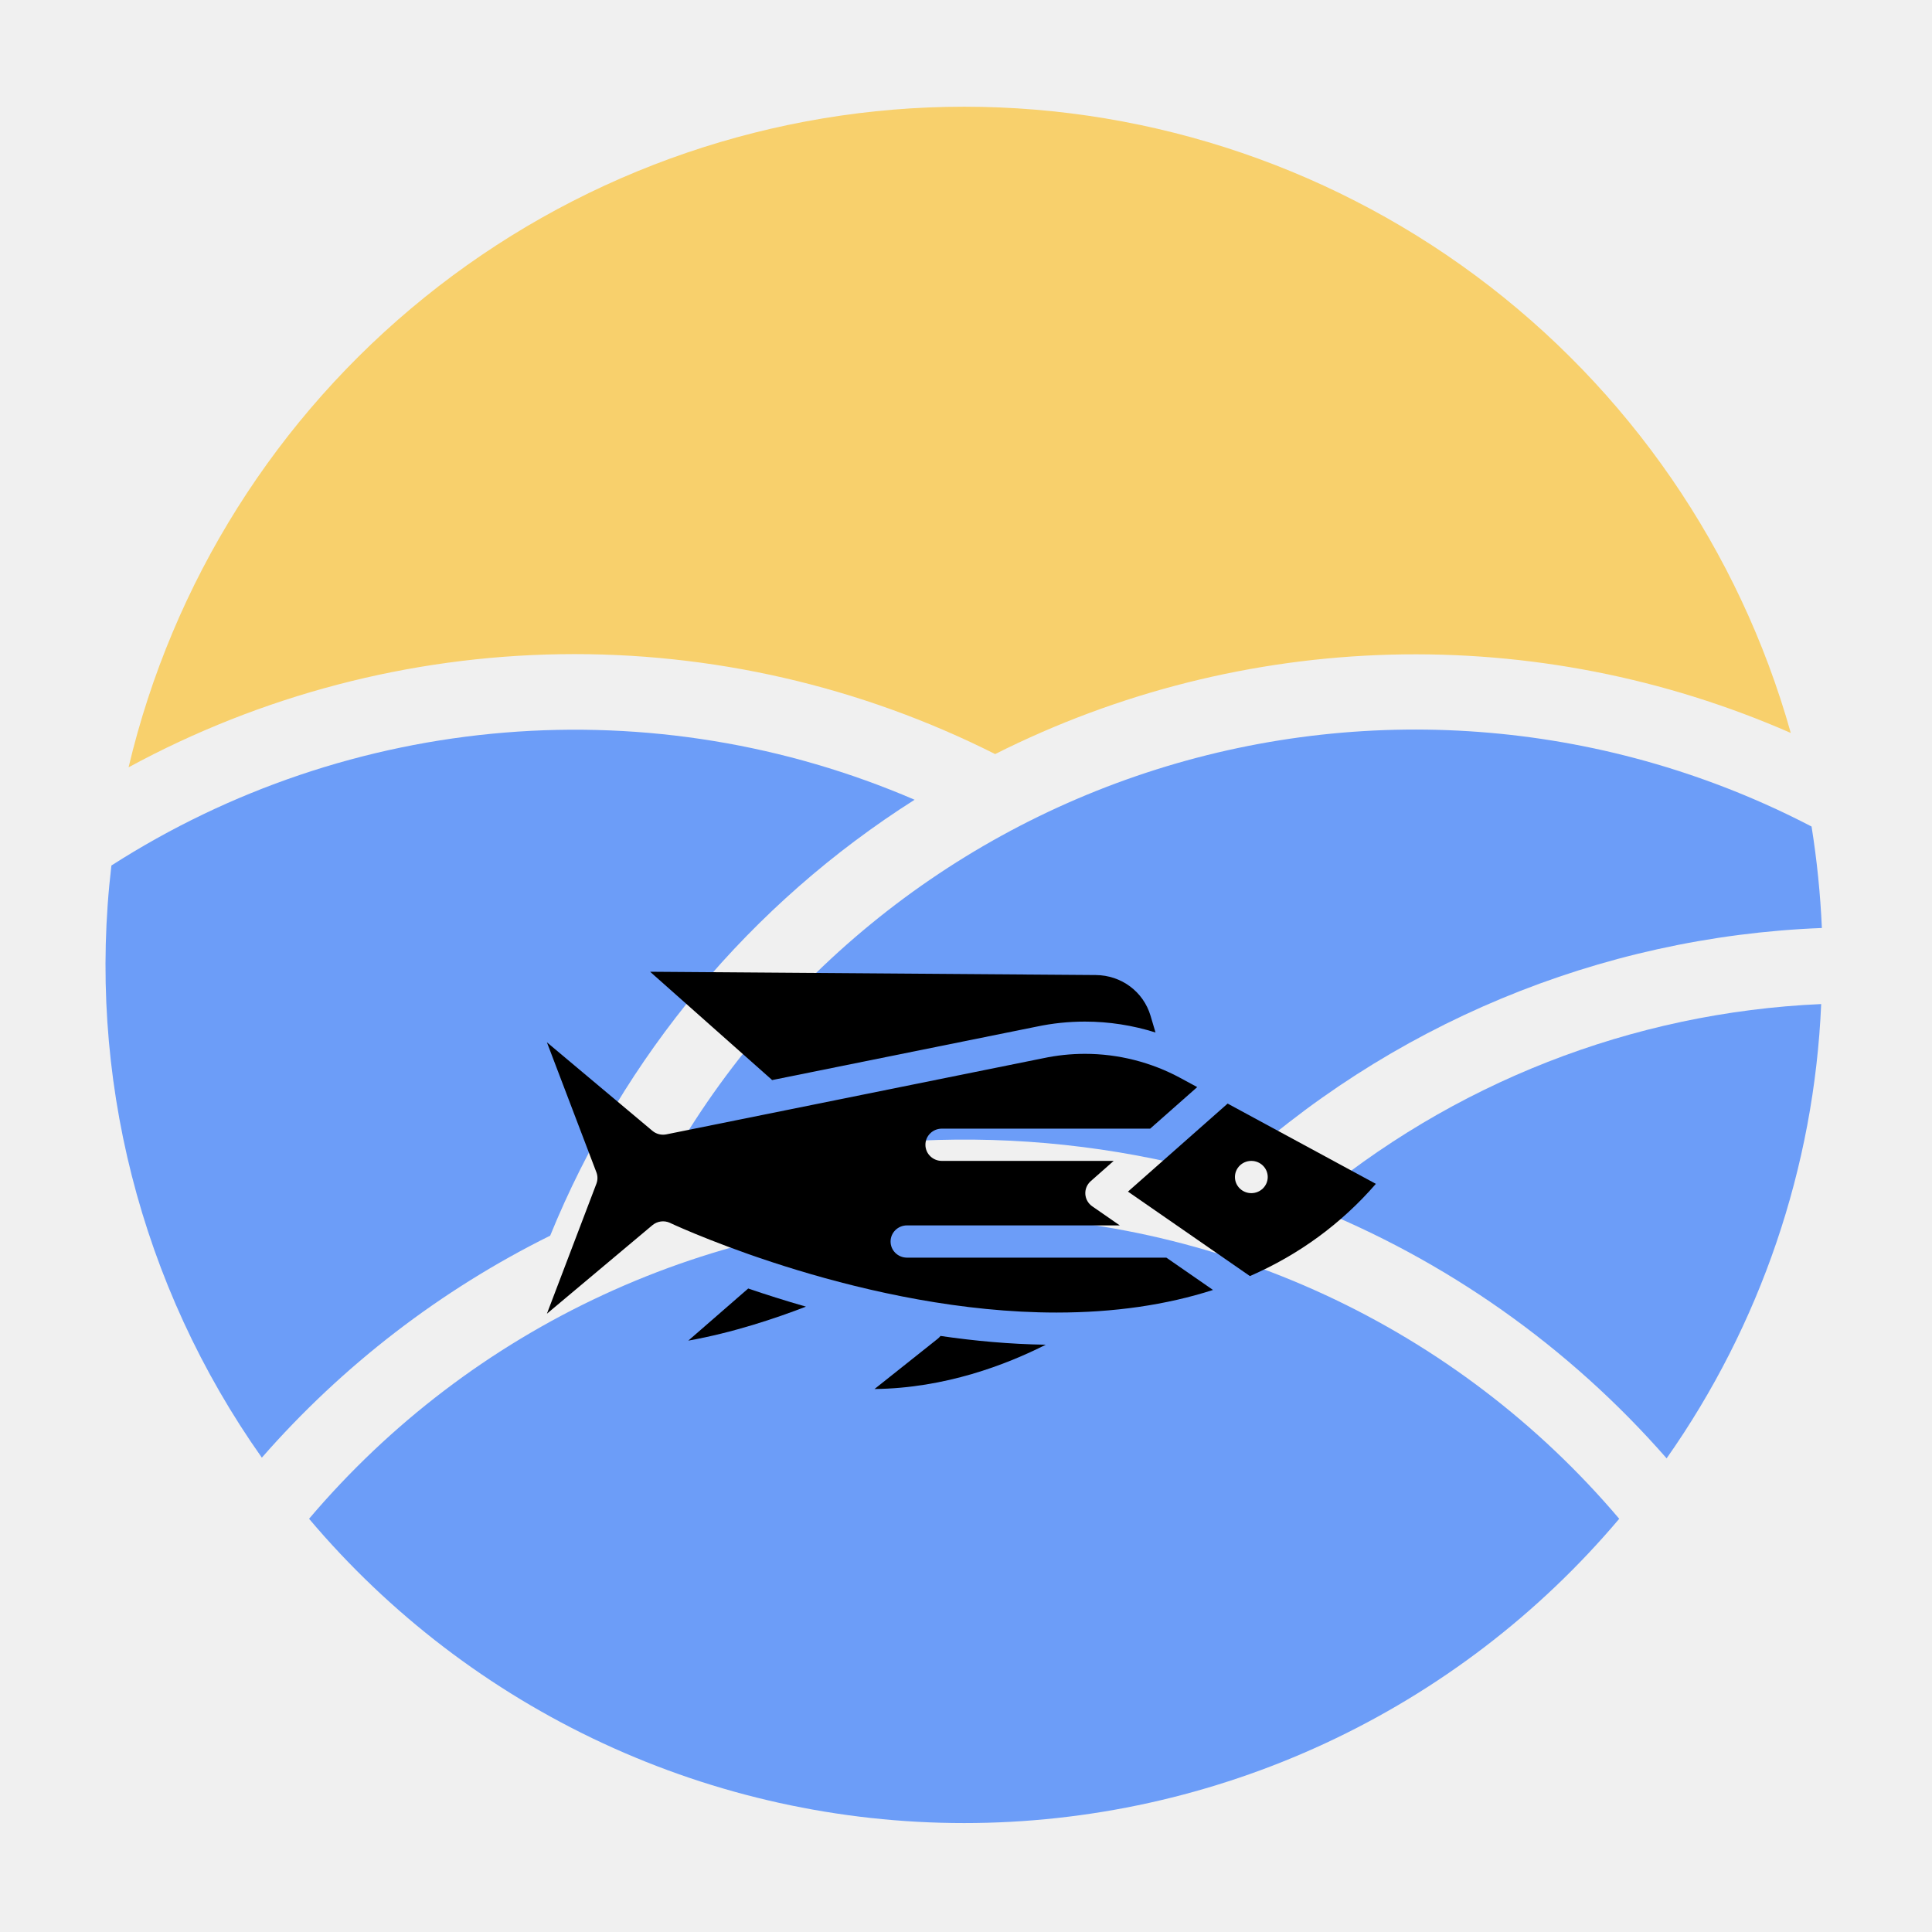
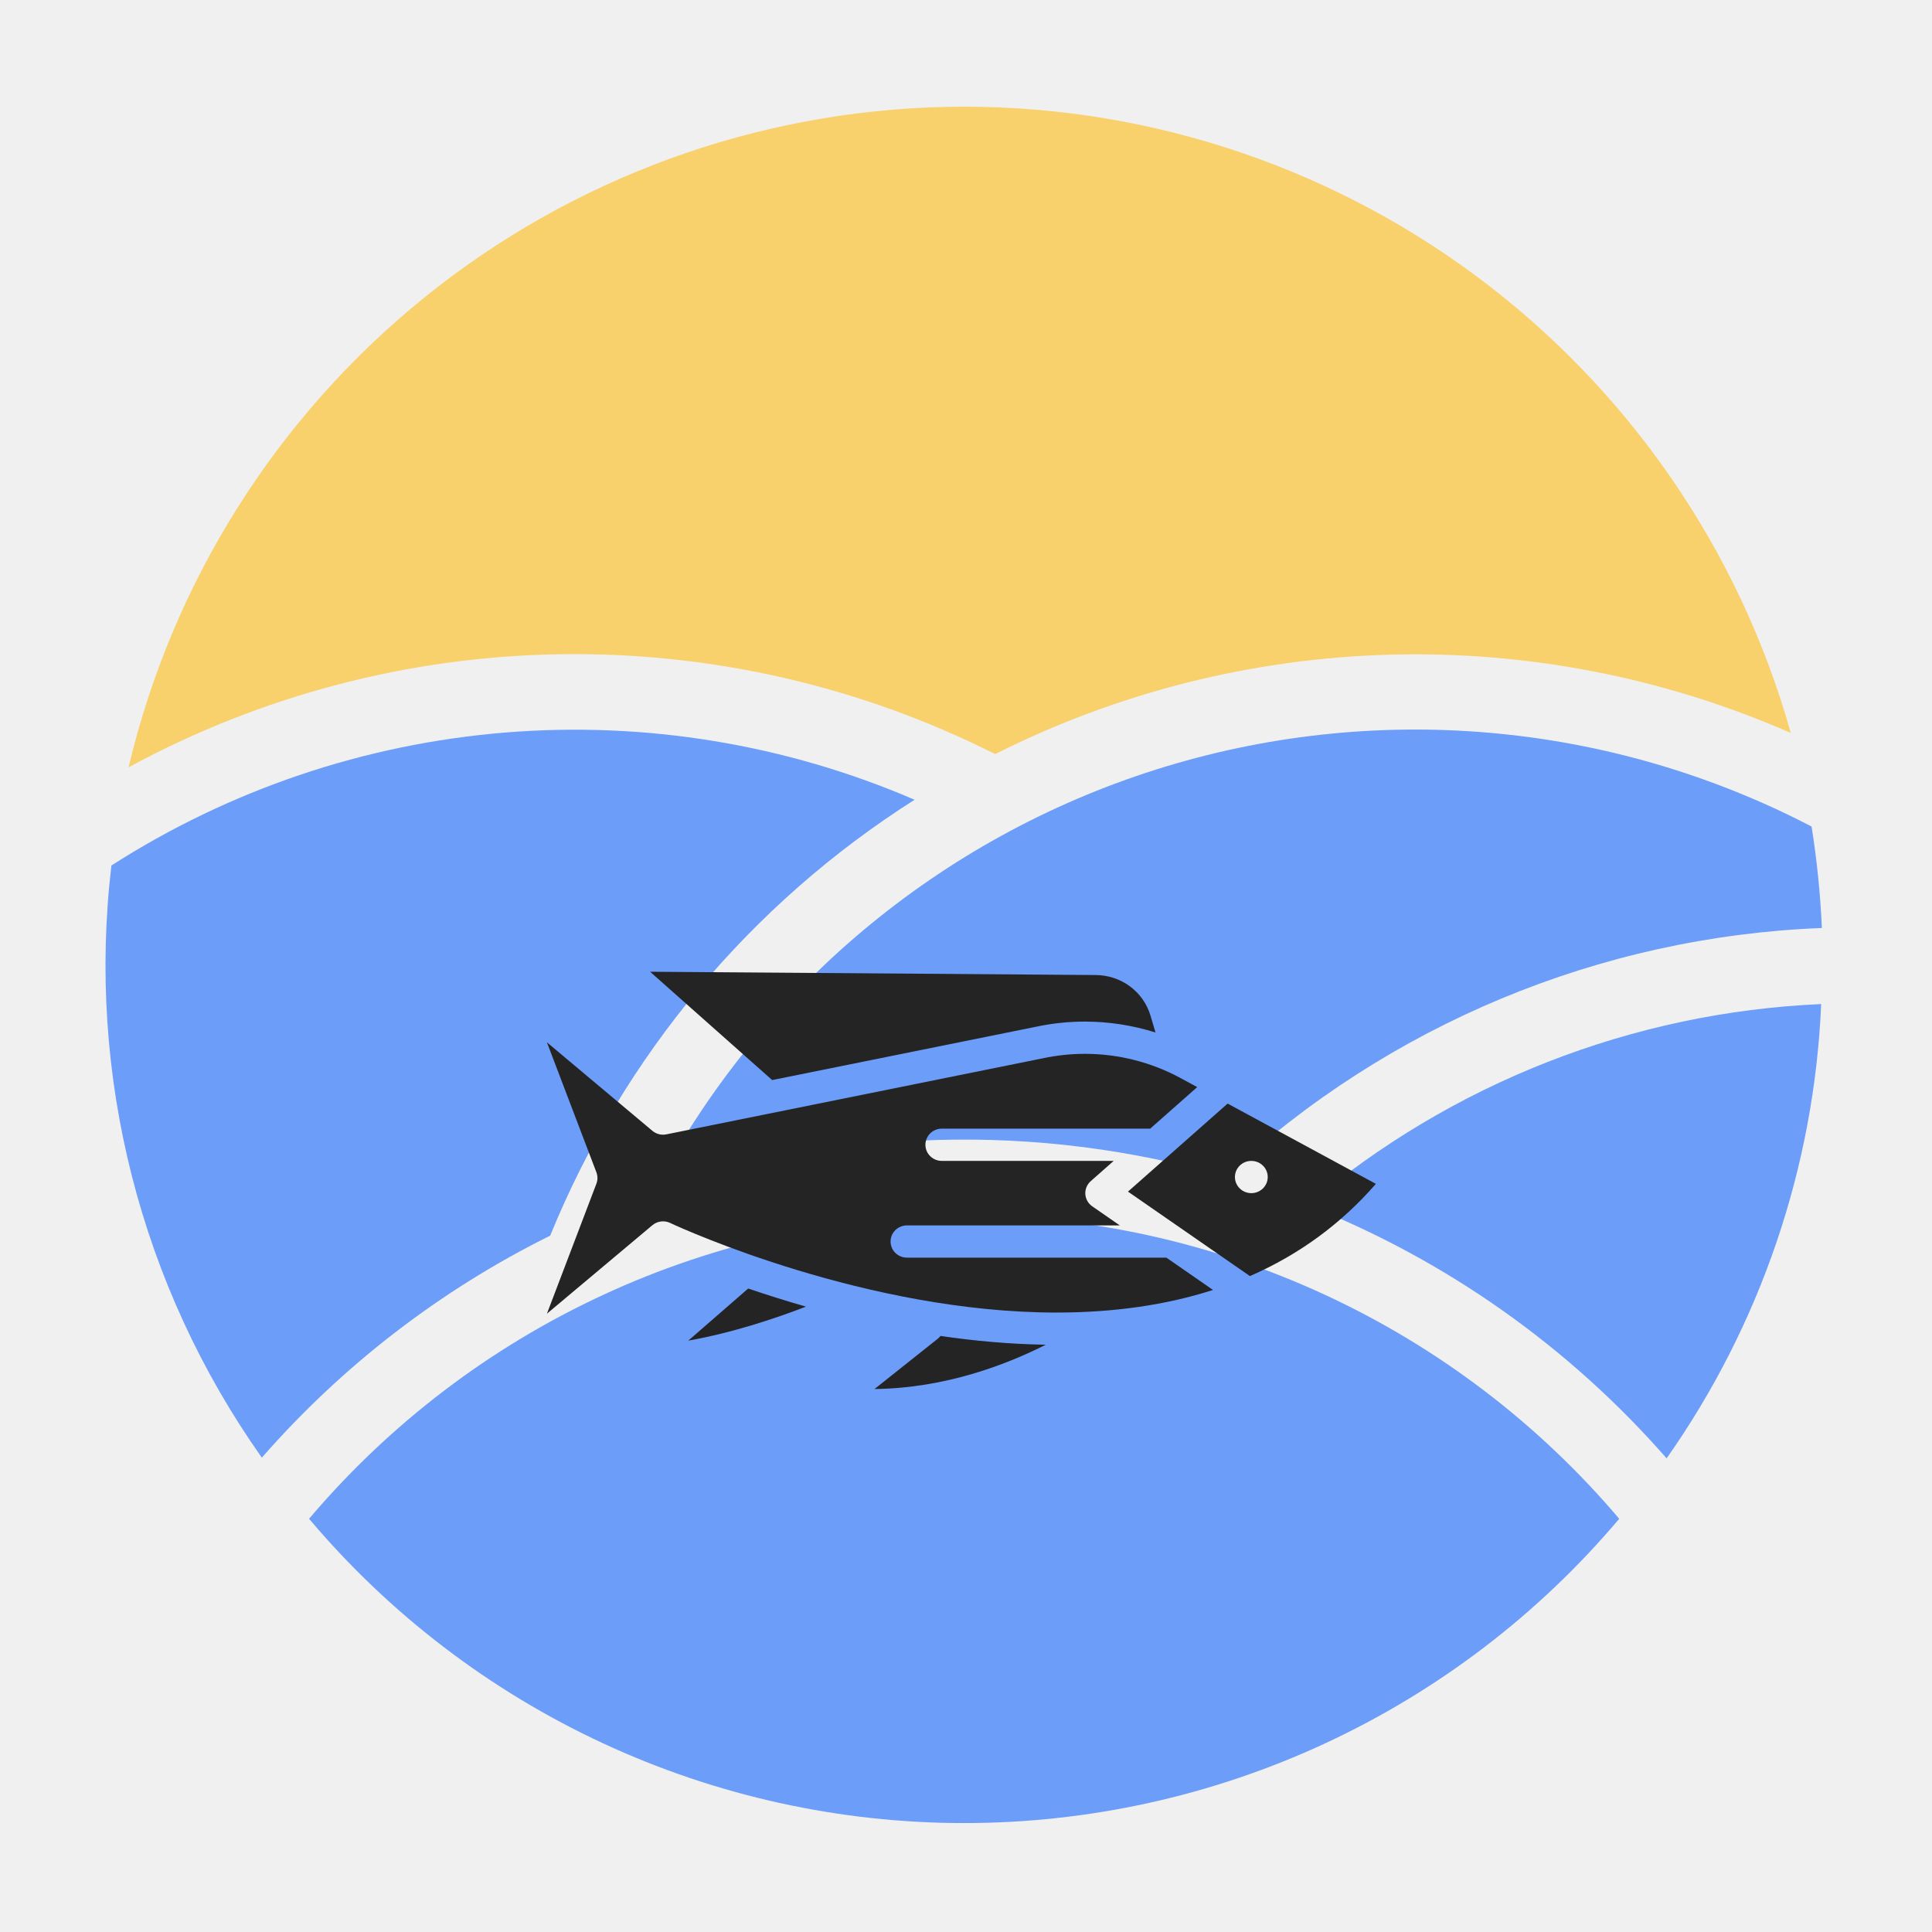
<svg xmlns="http://www.w3.org/2000/svg" width="325" height="325" viewBox="0 0 325 325" fill="none">
  <g opacity="0.55">
    <g clip-path="url(#clip0_208_135)">
      <path d="M109.856 200.585C140.898 189.737 174.544 188.799 206.143 197.899C233.494 172.394 269.101 157.563 306.474 156.107C306.222 150.389 305.643 144.691 304.741 139.038C287.904 130.277 269.506 124.919 250.597 123.271C231.688 121.622 212.639 123.716 194.54 129.432C176.441 135.148 159.646 144.374 145.115 156.583C130.585 168.792 118.603 183.744 109.856 200.585Z" fill="#0059FF" />
      <path d="M167.403 126.851C188.076 116.449 210.791 110.738 233.927 110.124C257.062 109.51 280.049 114.008 301.245 123.298C292.587 92.49 273.939 65.43 248.228 46.368C222.518 27.306 191.203 17.321 159.201 17.982C127.199 18.643 96.323 29.913 71.422 50.02C46.522 70.128 29.007 97.935 21.629 129.074C43.943 116.966 68.857 110.439 94.243 110.052C119.628 109.665 144.73 115.428 167.403 126.851Z" fill="#FFB600" />
      <path d="M219.981 202.722C243.212 211.914 263.912 226.519 280.358 245.322C296.158 222.859 305.182 196.337 306.358 168.902C274.613 170.296 244.23 182.193 219.981 202.722ZM92.552 207.863C104.867 177.645 126.294 152.014 153.854 134.533C132.146 125.184 108.476 121.304 84.919 123.233C61.361 125.161 38.638 132.84 18.741 145.595C14.578 180.784 23.593 216.268 44.047 245.206C57.611 229.701 74.092 217.012 92.552 207.863ZM51.992 255.488C65.526 271.524 82.4 284.413 101.433 293.254C120.466 302.096 141.201 306.676 162.188 306.676C183.176 306.676 203.91 302.096 222.944 293.254C241.977 284.413 258.85 271.524 272.385 255.488C258.825 239.492 241.944 226.639 222.914 217.824C203.884 209.009 183.162 204.443 162.188 204.443C141.215 204.443 120.493 209.009 101.463 217.824C82.433 226.639 65.551 239.492 51.992 255.488Z" fill="#0059FF" />
    </g>
  </g>
  <g clip-path="url(#clip1_208_135)">
-     <path d="M158.208 224.731C158.077 224.9 157.928 225.059 157.753 225.199L147.11 233.66C158.99 233.531 169.304 229.556 175.917 226.207C169.873 226.115 163.918 225.569 158.208 224.731Z" fill="black" />
-     <path d="M196.204 211.56H152.57C151.047 211.56 149.812 210.346 149.812 208.848C149.812 207.35 151.047 206.136 152.57 206.136H188.37L183.739 202.928C183.052 202.453 182.623 201.696 182.573 200.871C182.524 200.046 182.859 199.244 183.484 198.693L187.341 195.285H158.432C156.909 195.285 155.673 194.071 155.673 192.573C155.673 191.075 156.909 189.86 158.432 189.86H193.483L201.394 182.872L198.554 181.334C193.652 178.679 188.104 177.276 182.509 177.276C180.157 177.276 177.799 177.524 175.5 178.011L112.093 190.822C111.26 190.991 110.395 190.772 109.747 190.228L92 175.336L100.329 197.214C100.562 197.827 100.562 198.503 100.329 199.116L92 220.994L109.747 206.102C110.567 205.415 111.716 205.259 112.693 205.702C112.75 205.728 112.805 205.755 112.859 205.784C115.036 206.793 145.866 220.797 177.728 220.797C187.408 220.797 196.191 219.522 204.052 216.995L196.204 211.56Z" fill="black" />
-     <path d="M125.864 216.752L115.784 225.521C123.322 224.178 130.559 221.74 135.576 219.801C132.048 218.794 128.788 217.754 125.864 216.752Z" fill="black" />
-     <path d="M193.547 170.881C192.34 166.811 188.632 164.053 184.32 164.02L109.36 163.467L129.765 181.574C129.805 181.61 129.837 181.653 129.875 181.691L174.363 172.703C177.018 172.14 179.767 171.852 182.509 171.852C186.542 171.852 190.554 172.479 194.38 173.687L193.547 170.881Z" fill="black" />
-     <path d="M206.511 185.644L189.746 200.453L210.262 214.661C218.516 211.06 225.593 205.883 231.448 199.148L206.511 185.644ZM210.498 200.711C208.975 200.711 207.74 199.496 207.74 197.998C207.74 196.5 208.975 195.286 210.498 195.286C212.021 195.286 213.257 196.5 213.257 197.998C213.257 199.496 212.021 200.711 210.498 200.711Z" fill="black" />
+     <path d="M158.208 224.731C158.077 224.9 157.928 225.059 157.753 225.199L147.11 233.66C158.99 233.531 169.304 229.556 175.917 226.207C169.873 226.115 163.918 225.569 158.208 224.731Z" fill="#242424" />
+     <path d="M196.204 211.56H152.57C151.047 211.56 149.812 210.346 149.812 208.848C149.812 207.35 151.047 206.136 152.57 206.136H188.37L183.739 202.928C183.052 202.453 182.623 201.696 182.573 200.871C182.524 200.046 182.859 199.244 183.484 198.693L187.341 195.285H158.432C156.909 195.285 155.673 194.071 155.673 192.573C155.673 191.075 156.909 189.86 158.432 189.86H193.483L201.394 182.872L198.554 181.334C193.652 178.679 188.104 177.276 182.509 177.276C180.157 177.276 177.799 177.524 175.5 178.011L112.093 190.822C111.26 190.991 110.395 190.772 109.747 190.228L92 175.336L100.329 197.214C100.562 197.827 100.562 198.503 100.329 199.116L92 220.994L109.747 206.102C110.567 205.415 111.716 205.259 112.693 205.702C112.75 205.728 112.805 205.755 112.859 205.784C115.036 206.793 145.866 220.797 177.728 220.797C187.408 220.797 196.191 219.522 204.052 216.995L196.204 211.56Z" fill="#242424" />
+     <path d="M125.864 216.752L115.784 225.521C123.322 224.178 130.559 221.74 135.576 219.801C132.048 218.794 128.788 217.754 125.864 216.752Z" fill="#242424" />
+     <path d="M193.547 170.881C192.34 166.811 188.632 164.053 184.32 164.02L109.36 163.467L129.765 181.574C129.805 181.61 129.837 181.653 129.875 181.691L174.363 172.703C177.018 172.14 179.767 171.852 182.509 171.852C186.542 171.852 190.554 172.479 194.38 173.687L193.547 170.881Z" fill="#242424" />
+     <path d="M206.511 185.644L189.746 200.453L210.262 214.661C218.516 211.06 225.593 205.883 231.448 199.148L206.511 185.644ZM210.498 200.711C208.975 200.711 207.74 199.496 207.74 197.998C207.74 196.5 208.975 195.286 210.498 195.286C212.021 195.286 213.257 196.5 213.257 197.998C213.257 199.496 212.021 200.711 210.498 200.711Z" fill="#242424" />
  </g>
  <defs>
    <clipPath id="clip0_208_135">
      <rect width="288.726" height="288.725" fill="white" transform="translate(17.748 17.9512)" />
    </clipPath>
    <clipPath id="clip1_208_135">
      <rect width="139.448" height="137.127" fill="white" transform="translate(92 130)" />
    </clipPath>
  </defs>
</svg>
